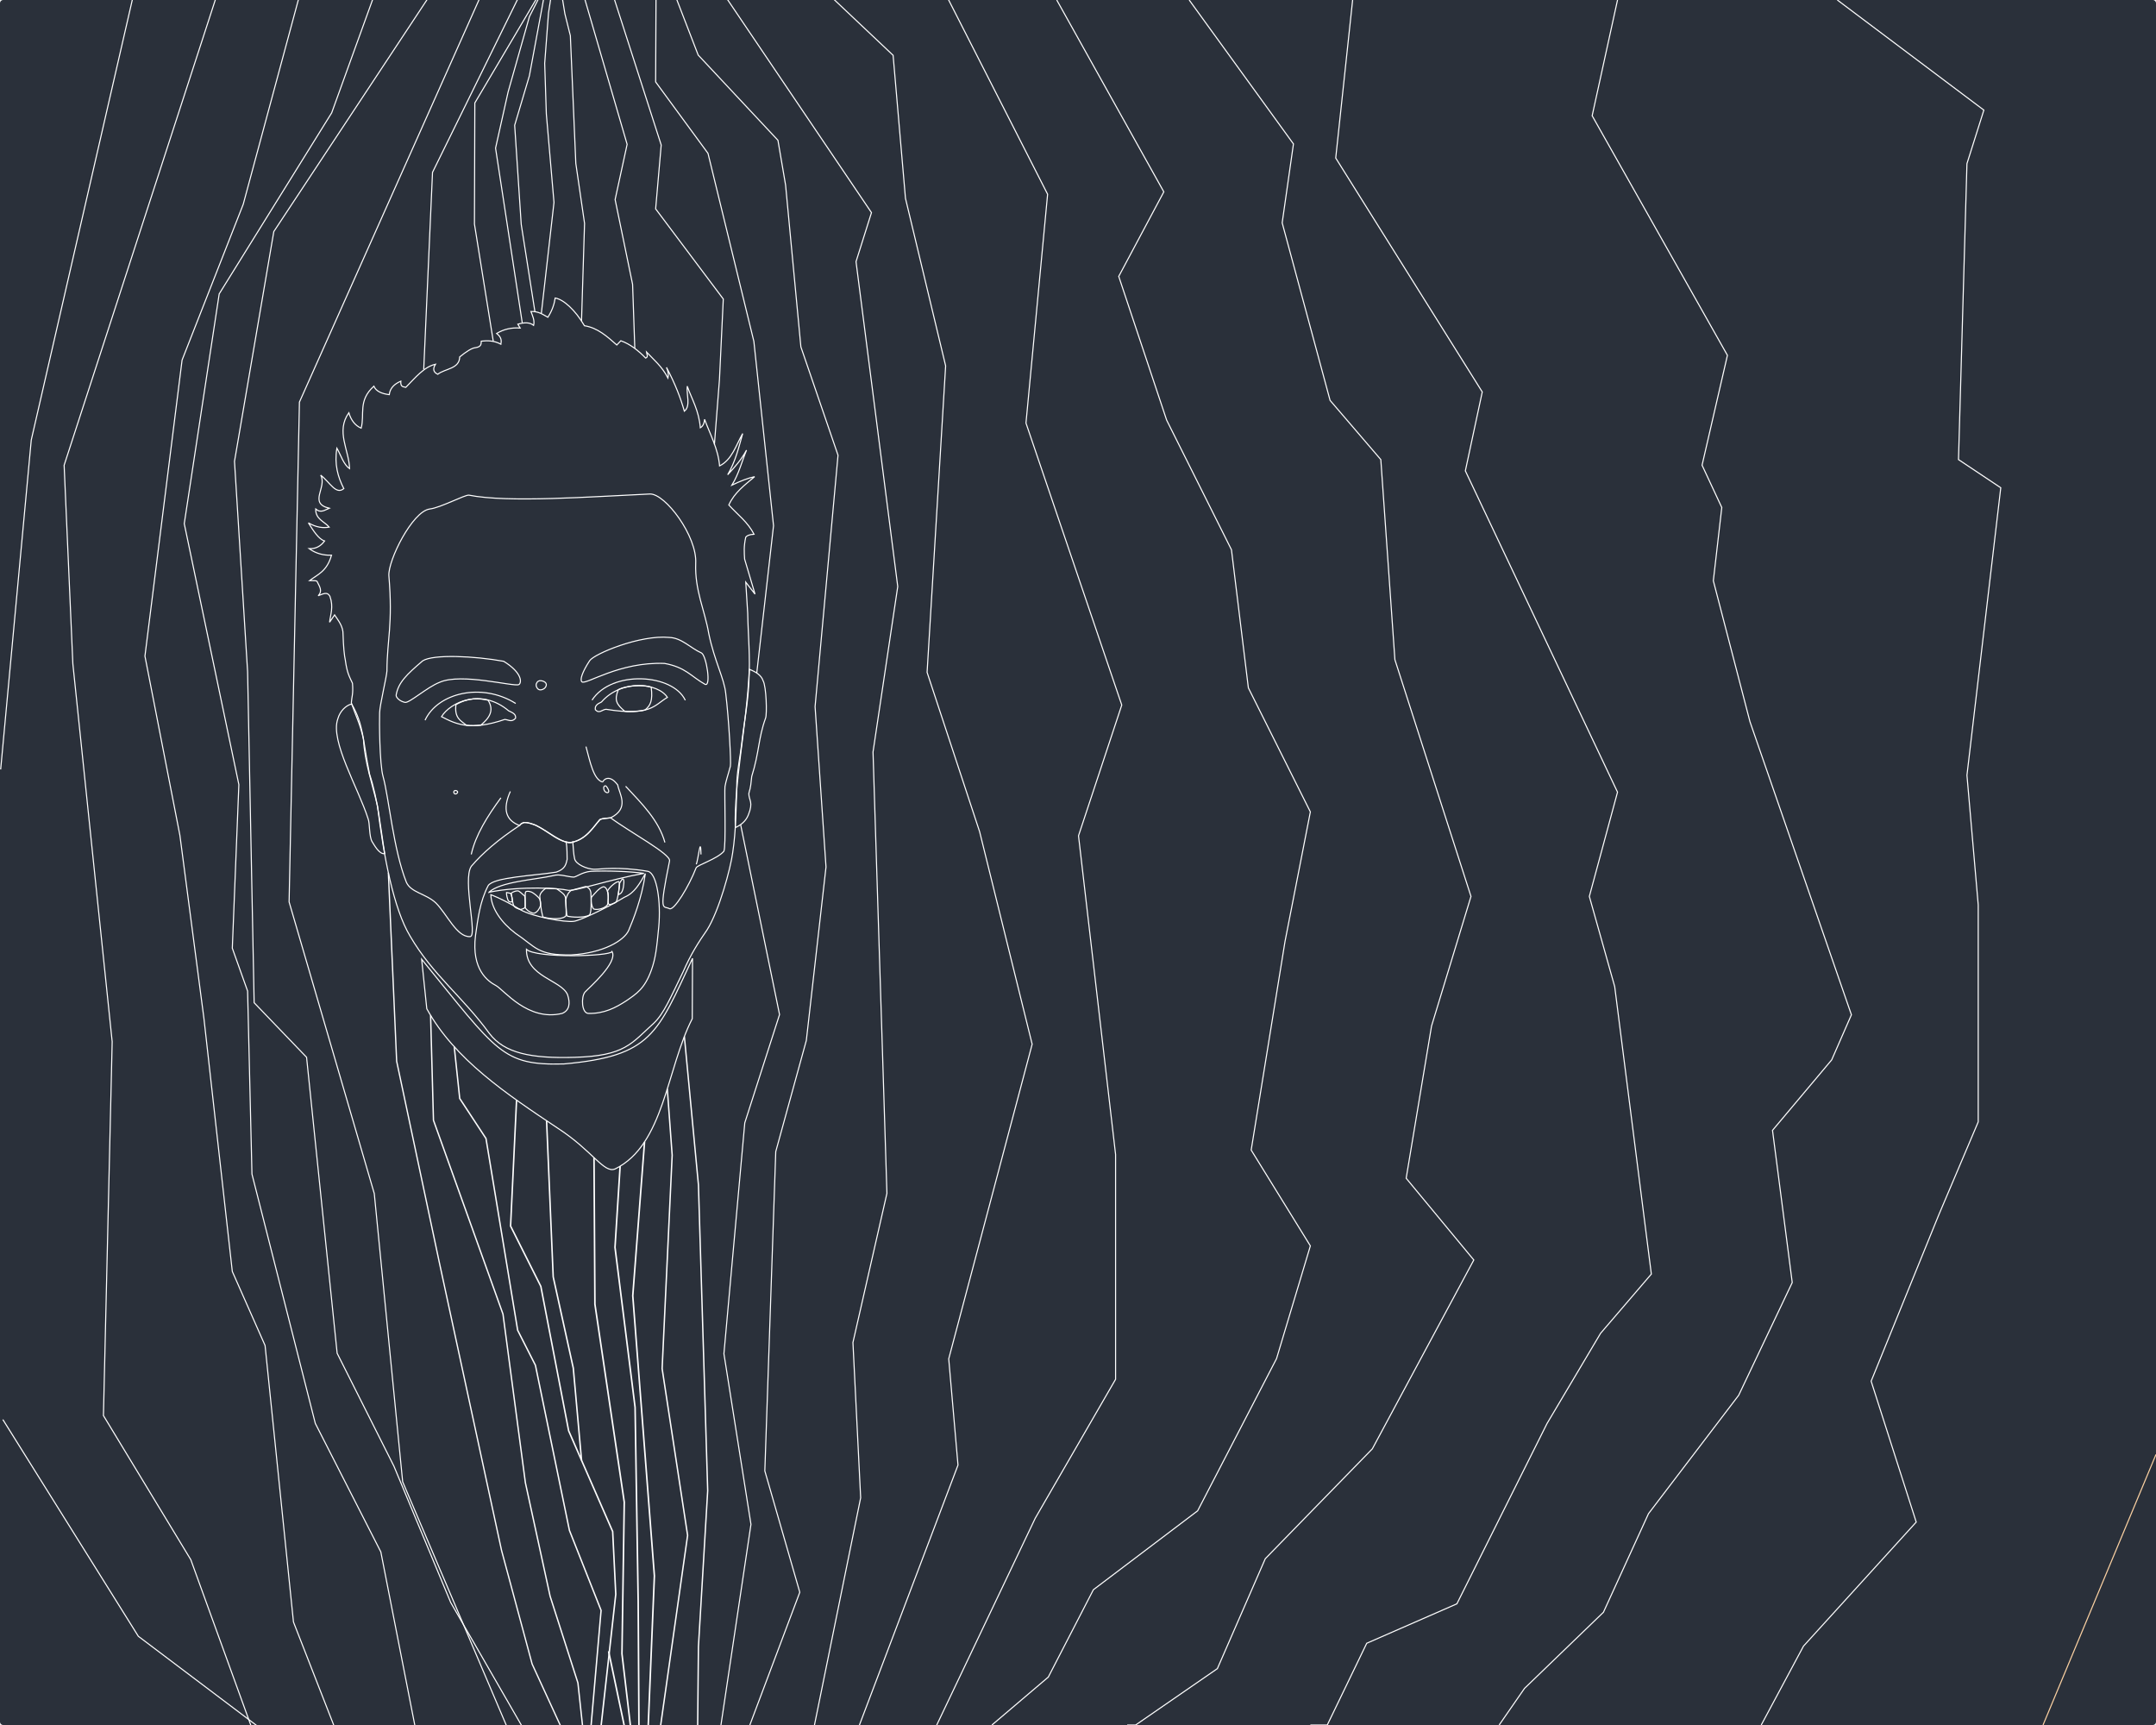
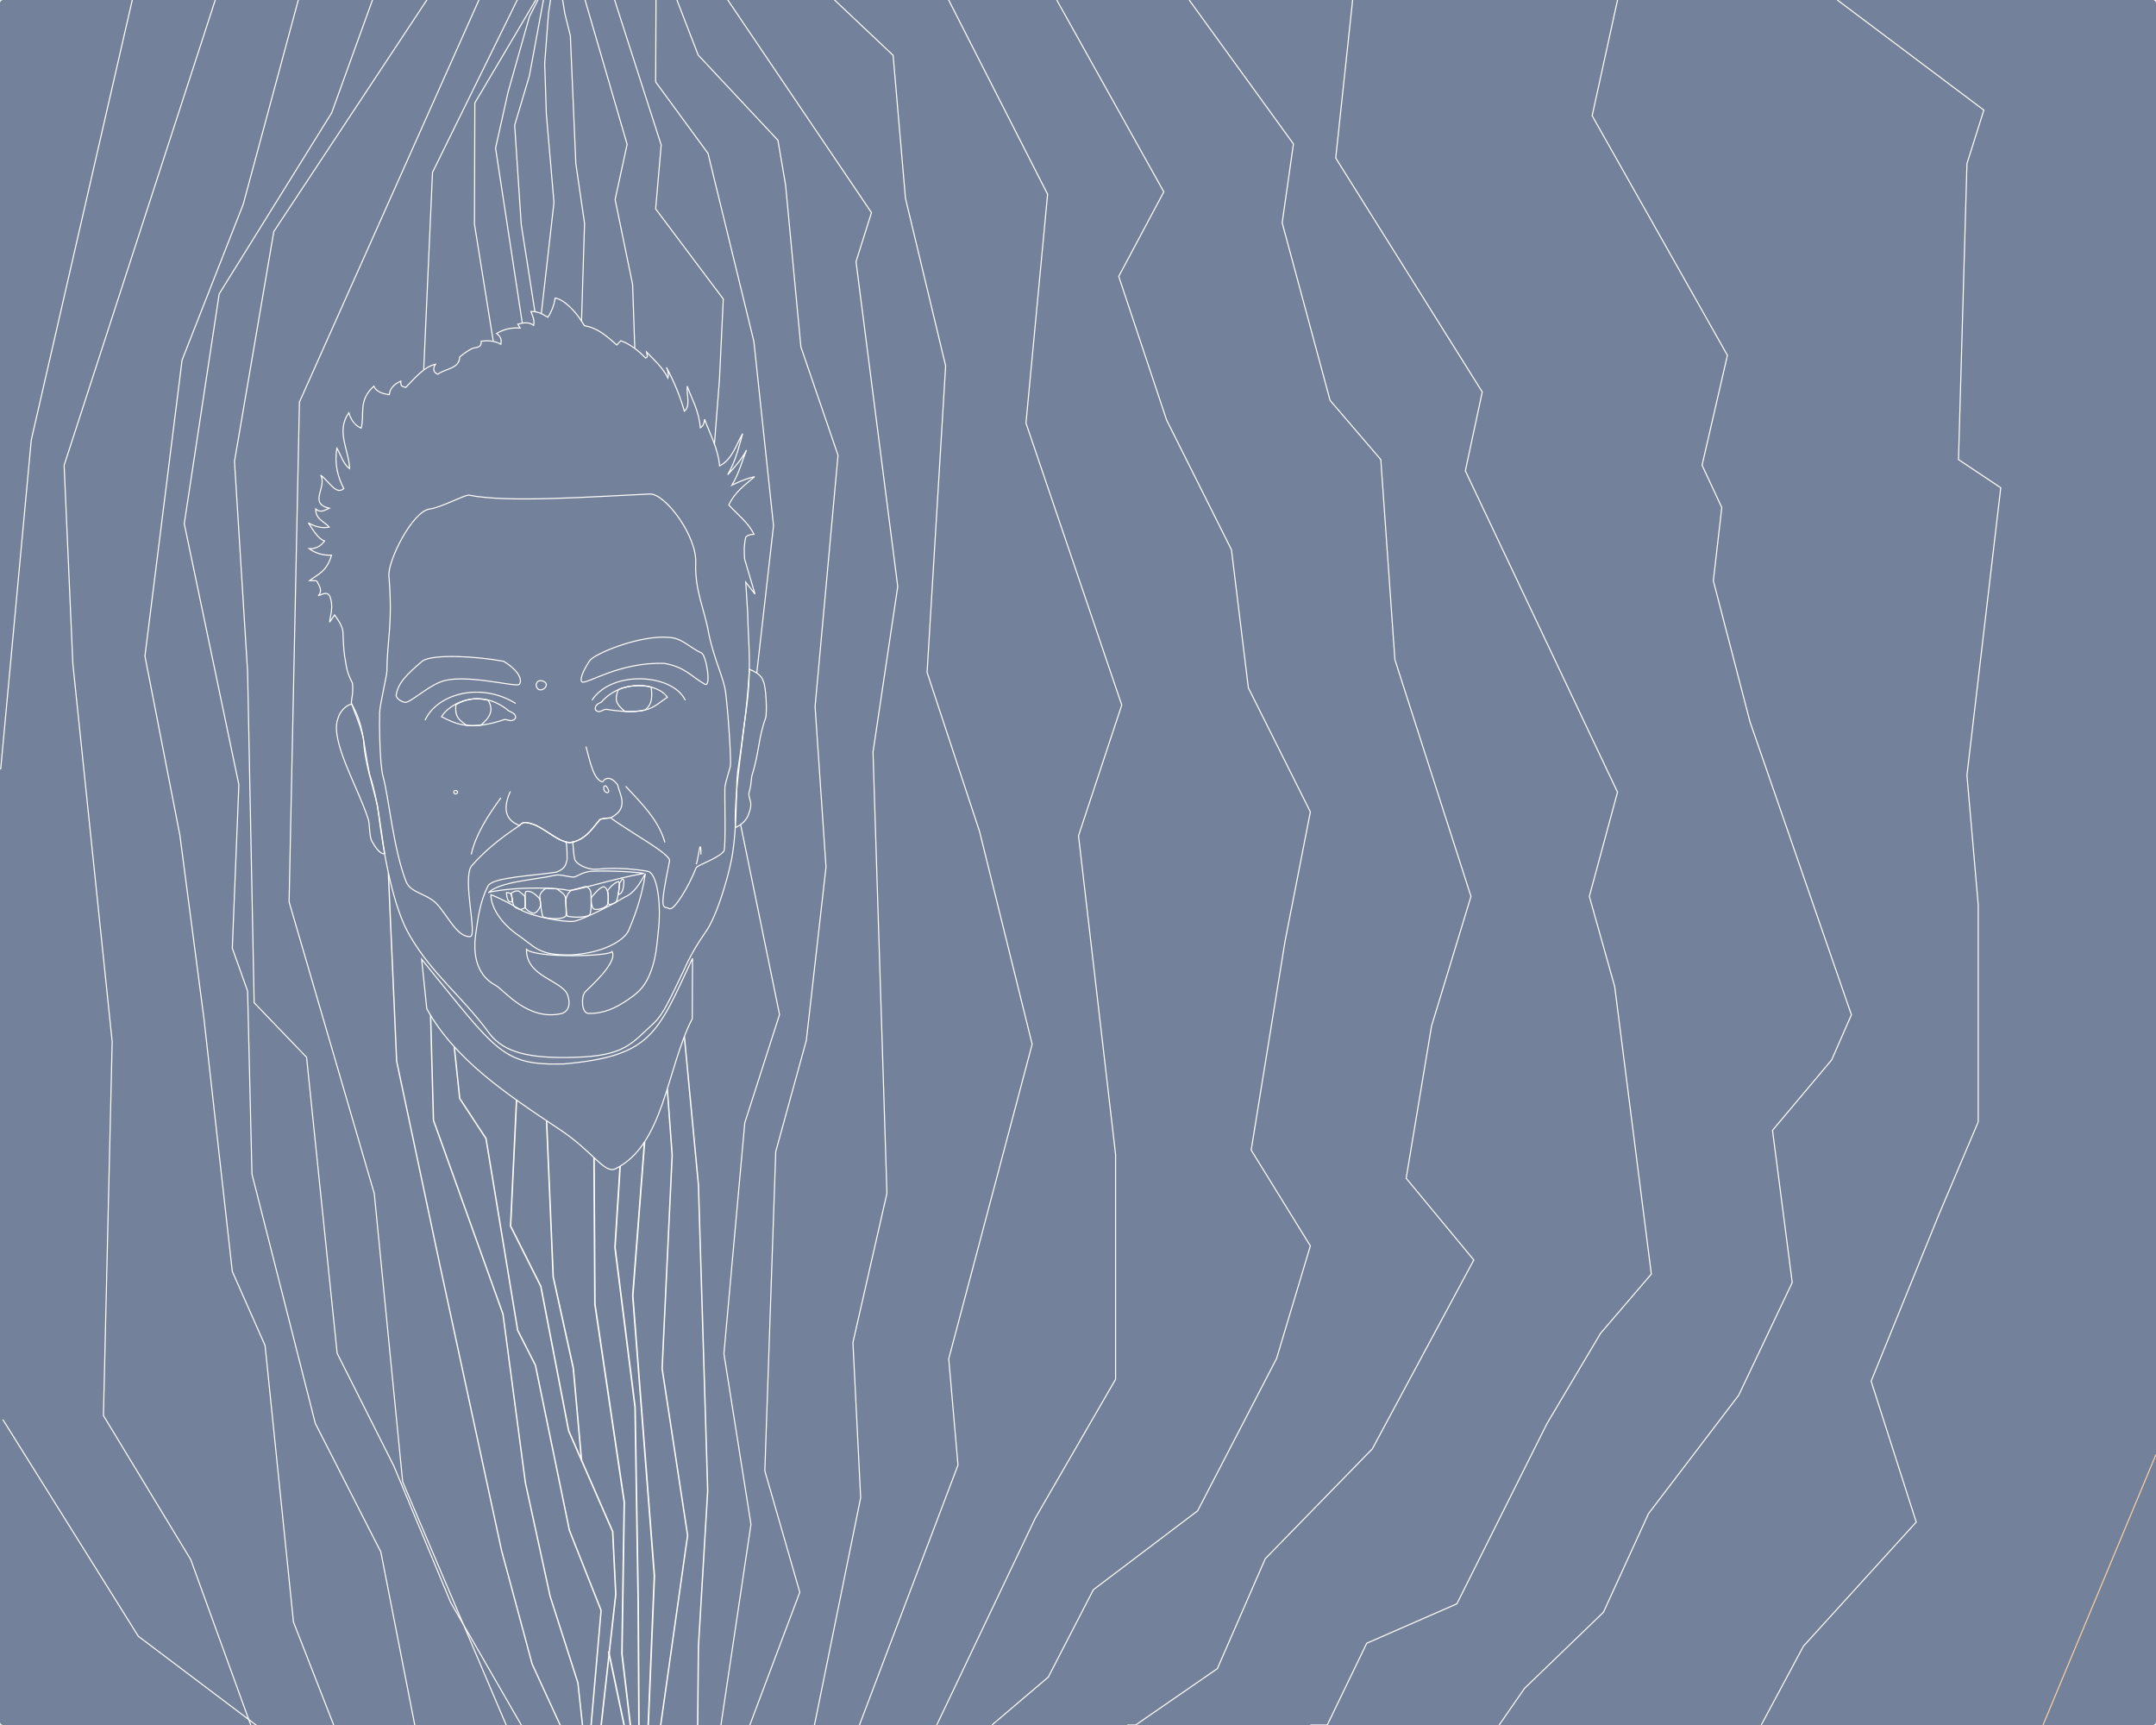
<svg xmlns="http://www.w3.org/2000/svg" version="1.1" id="svg5493" viewBox="0 0 2000 1600" height="1600" width="2000">
  <defs id="defs5495" />
-   <path style="opacity:1;fill:#2a303a;fill-opacity:1;stroke:none;stroke-width:1;stroke-miterlimit:4;stroke-dasharray:none;stroke-opacity:1" d="M 3,0 1997,0 c 1.662,0 3,1.338 3,3 l 0,1594 c 0,1.662 -1.338,3 -3,3 L 3,1600 c -1.662,0 -3,-1.338 -3,-3 l 0,-1594 C -6.1035156e-5,1.338 1.338,0 3,0 Z" id="rect4434" />
+   <path style="opacity:1;fill:#73819a;fill-opacity:1;stroke:none;stroke-width:1;stroke-miterlimit:4;stroke-dasharray:none;stroke-opacity:1" d="M 3,0 1997,0 c 1.662,0 3,1.338 3,3 l 0,1594 c 0,1.662 -1.338,3 -3,3 L 3,1600 c -1.662,0 -3,-1.338 -3,-3 l 0,-1594 C -6.1035156e-5,1.338 1.338,0 3,0 Z" id="rect4434" />
  <g id="layer1" transform="translate(0,491.7875)" />
  <g id="g4388" transform="translate(53.60461,-200)" style="stroke-width:1;stroke-miterlimit:4;stroke-dasharray:none;stroke:#ffffff;stroke-opacity:1">
    <path id="path4838" d="m 337.539,1089.737 4.76,45.901 c 25.811,46.937 73.845,79.059 121.976,111.117 31.81,20.69 42.556,42.118 52.848,37.418 45.353,-22.344 47.619,-92.857 71.429,-139.286 l 0.266,-55.988 c -32.745,69.689 -37.577,90.6 -119.344,97.949 -57.293,1.433 -61.334,-10.571 -131.935,-97.111 z" style="fill:none;fill-opacity:1;fill-rule:evenodd;stroke:#ffffff;stroke-width:1;stroke-linecap:butt;stroke-linejoin:miter;stroke-opacity:1;stroke-miterlimit:4;stroke-dasharray:none" />
    <path id="path4832" d="m 272.302,851.952 c 3.755,11.165 8.125,19.258 11.25,33.572 1.14,21.783 8.277,41.566 13.036,62.143 5.707,46.51 14.861,95.028 30.179,120.536 20.999,36.073 48.806,56.281 73.651,90.418 13.881,18.194 38.472,23.334 79.207,22.081 46.577,-1.335 52.357,-12.784 73.214,-31.607 9.325,-8.79 15.298,-23.274 27.143,-47.5 7.387,-16.812 14.052,-27.149 22.322,-39.107 11.348,-18.012 21.934,-57.589 23.75,-71.518 3.082,-19.988 3.333,-43.274 3.929,-67.054 0.826,-12.617 3.039,-22.269 4.286,-32.857 2.243,-20.651 5.723,-36.467 6.786,-57.857 1.436,-24.685 -0.704,-43.113 -1.071,-64.643 l -1.786,-28.571 8.572,11.071 -9.643,-32.5 c -0.334,-5.957 -0.894,-11.641 1.071,-20.357 1.081,-1.263 2.826,-2.359 7.679,-2.679 -5.974,-11.526 -15.052,-17.984 -23.393,-27.143 5.326,-11.732 14.961,-18.615 23.929,-26.25 -6.022,1.243 -13.206,4.082 -21.071,7.857 6.609,-10.833 9.104,-21.667 13.571,-32.5 -4.918,9.145 -11.183,16.044 -17.5,22.857 7.303,-12.405 10.261,-25.354 13.929,-38.214 -6.249,10.894 -9.946,24.34 -21.429,30 -1.315,-15.884 -8.736,-29.054 -13.929,-43.214 -0.299,4.134 -1.726,6.578 -3.929,7.857 -1.394,-16.269 -7.769,-26.134 -12.143,-38.571 -0.888,7.741 3.443,18.328 -2.679,23.214 -3.443,-12.106 -8.417,-25.285 -16.607,-40.714 1.687,3.818 2.122,7.135 1.429,10 -5.598,-10.946 -13.083,-16.857 -20,-24.286 0.218,2.035 2.095,4.544 -0.714,5.714 -6.431,-6.662 -14.338,-13.036 -23.036,-16.071 l -3.75,3.929 c -8.937,-7.926 -17.815,-15.963 -30,-17.857 -8.617,-14.745 -19.438,-24.385 -27.143,-25.714 -0.848,5.548 -2.62,11.361 -6.786,17.857 -4.55,-2.474 -8.453,-5.595 -15.714,-5.357 1.694,4.286 3.576,8.571 2.5,12.857 -3.795,-3.072 -8.951,-2.74 -14.643,-1.071 l 2.143,3.571 c -7.584,-0.588 -14.875,0.875 -21.786,5 4.758,3.764 4.448,6.895 3.929,10 -6.071,-3.322 -12.143,-3.547 -18.214,-2.857 -0.182,2.5 0.299,5.196 -5.357,6.071 -3.387,0.243 -8.569,3.627 -14.643,8.571 -0.268,11.223 -13.554,10.73 -20.357,16.071 -3.96,-1.797 -4.915,-4.796 -2.143,-9.286 -10.594,2.385 -18.826,12.645 -27.5,21.429 -2.14,-0.721 -5.038,0.077 -4.643,-5.714 -6.065,2.608 -10.03,6.529 -10.714,12.5 -6.816,-0.859 -12.168,-2.971 -14.286,-7.857 -14.933,13.555 -8.27,25.974 -11.786,38.928 -5.503,-2.391 -9.293,-7.18 -11.429,-14.286 -12.225,17.27 0.178,34.524 0.714,51.786 -5.562,-3.588 -8.021,-12.346 -11.786,-18.928 -2.494,14.818 0.881,26.702 6.429,37.5 -7.369,6.073 -12.823,-5.835 -21.465,-12.482 6.222,11.376 -11.734,25.92 7.893,30.696 -4.002,1.641 -7.825,4.803 -12.5,0.714 -0.286,9.491 8.011,11.473 12.5,16.786 -5.563,1 -11.711,0.437 -19.286,-3.929 4.776,7.612 9.566,15.101 15,16.786 -3.728,5.138 -8.537,7.392 -14.286,7.143 6.199,4.494 13.169,6.29 20.714,6.072 -4.324,15.242 -12.885,17.774 -20.357,23.571 3.246,0.011 7.112,-0.226 7.143,1.071 2.057,4.306 5.226,8.612 0.837,12.918 3.939,-1.231 8.275,-4.442 10.949,0.653 3.45,10.016 0.517,16.384 -0.357,23.929 l 4.643,-6.786 c 3.681,5.54 8.043,10.741 7.857,18.214 0.364,11.481 1.106,19.18 2.143,23.929 1.634,11.932 3.701,14.97 6.594,21.237 0.86,10.32 -0.687,12.218 -1.059,18.227 z" style="fill:none;fill-opacity:1;fill-rule:evenodd;stroke:#ffffff;stroke-width:1;stroke-linecap:butt;stroke-linejoin:miter;stroke-opacity:1;stroke-miterlimit:4;stroke-dasharray:none" />
    <path id="path4807" d="m 387.481,1067.845 c -3.851,31.478 11.487,42.323 18.929,46.25 7.377,3.929 29.621,33.578 61.429,25.893 6.638,-2.661 7.868,-9.143 5,-17.5 -5.997,-13.593 -38.427,-16.504 -38.088,-41.941 8.836,8.431 77.138,6.596 79.434,2.064 5.579,10.288 -21.374,33.485 -25.134,37.605 -3.672,4.245 -3.306,19.921 3.431,19.773 14.445,0.238 24.951,-5.245 35,-11.786 9.127,-6.367 16.959,-10.937 23.214,-28.571 3.966,-11.187 4.916,-20.576 6.786,-40 2.105,-22.838 -1.648,-49.504 -10,-51.429 -28.289,-4.807 -43.888,-1.839 -49.98,-1.912 -6.991,-0.272 -16.832,-4.602 -18.055,-9.651 -1.022,-4.295 -1.216,-10.246 -1.696,-15.625 -2.139,0.741 -4.184,0.528 -6.205,0.089 1.146,6.258 0.739,12.136 0.938,16.027 -1.064,4.354 -1.559,8.815 -10,11.786 -21.071,3.425 -57.857,4.609 -63.214,12.5 -7.875,15.181 -9.464,30.595 -11.786,46.429 z" style="fill:none;fill-opacity:1;fill-rule:evenodd;stroke:#ffffff;stroke-width:1;stroke-linecap:butt;stroke-linejoin:miter;stroke-opacity:1;stroke-miterlimit:4;stroke-dasharray:none" />
    <path id="path4799" d="m 344.981,672.131 c 10.265,-1.226 32.743,-13.374 36.429,-12.857 36.386,7.225 113.215,1.402 167.857,-1.071 14.267,-0.484 43.869,39.107 42.5,64.286 -0.949,25.152 8.452,43.571 12.143,65.357 5.324,25.544 14.316,41.458 15.714,55.357 2.915,23.769 5.098,64.477 4.286,67.5 -2.125,8.144 -4.217,13.882 -5,18.929 -0.571,4.742 1.118,57.122 -1.071,60 -6.425,7.29 -24.593,12.637 -25.714,15.357 -6.731,17.32 -20.406,39.696 -24.643,37.857 -5.953,-3.153 -10.106,5.394 0.013,-44.309 1.445,-6.233 -36.842,-26.729 -54.584,-39.935 -2.052,0.097 -8.019,0.704 -9.714,1.387 -7.798,8.738 -13.101,18.715 -27.143,21.428 -8.706,0.93 -20.091,-9.746 -32.826,-16.03 -5.763,-1.811 -11.479,-4.635 -14.686,0.136 -19.613,12.922 -34.422,25.591 -44.988,38.037 -8.289,12.545 6.243,65.946 -1.25,65.179 -12.243,0.526 -21.191,-20.833 -31.607,-31.25 -9.456,-8.793 -22.876,-9.436 -27.321,-19.107 -12.123,-30.492 -16.172,-78.363 -21.607,-98.036 -3.336,-11.508 -3.532,-52.529 -3.214,-59.286 0.169,-7.277 6.453,-32.907 6.786,-38.75 0.119,-29.403 5.624,-42.666 1.786,-88.393 -0.801,-14.11 21.706,-59.516 37.857,-61.786 z" style="fill:none;fill-opacity:1;fill-rule:evenodd;stroke:#ffffff;stroke-width:1;stroke-linecap:butt;stroke-linejoin:miter;stroke-opacity:1;stroke-miterlimit:4;stroke-dasharray:none" />
    <path id="path4766" d="m 340.695,868.024 c 11.567,-25.062 52.208,-35.5 84.107,-15.536" style="fill:none;fill-opacity:1;fill-rule:evenodd;stroke:#ffffff;stroke-width:1;stroke-linecap:butt;stroke-linejoin:miter;stroke-opacity:1;stroke-miterlimit:4;stroke-dasharray:none" />
    <path id="path4834" d="m 272.579,852.955 c -5.343,1.351 -10.856,6.638 -12.817,13.852 -7.339,20.422 19.016,64.09 28.032,92.429 1.788,4.123 0.844,16.828 3.888,21.605 1.765,2.636 6.454,11.837 11.611,10.949 -3.856,-23.081 -6.091,-49.594 -14.076,-73.769 -6.454,-31.943 -5.437,-45.861 -16.638,-65.066 z" style="fill:none;fill-opacity:1;fill-rule:evenodd;stroke:#ffffff;stroke-width:1;stroke-linecap:butt;stroke-linejoin:miter;stroke-opacity:1;stroke-miterlimit:4;stroke-dasharray:none" />
    <path id="path4768" d="m 418.195,859.274 c 4.016,1.917 7.034,3.198 6.429,6.964 -3.75,3.938 -6.25,1.405 -10,1.071 -31.743,10.831 -45.282,4.369 -58.661,-2.589 8.164,-13.354 36.967,-26.809 62.232,-5.446 z" style="fill:none;fill-opacity:1;fill-rule:evenodd;stroke:#ffffff;stroke-width:1;stroke-linecap:butt;stroke-linejoin:miter;stroke-opacity:1;stroke-miterlimit:4;stroke-dasharray:none" />
    <path id="path4836" d="m 641.498,820.792 c 6.011,2.36 11.069,5.383 12.768,10.625 3.065,5.462 3.738,31.144 2.321,34.643 -6.886,19.018 -5.711,31.28 -12.857,54.107 -1.388,14.211 -1.818,11.179 -2.679,15.893 -0.021,6.479 4.494,7.553 -0.536,20 -2.467,5.995 -7.146,9.333 -12.031,11.607 -1.237,-41.328 10.706,-95.589 13.013,-146.875 z" style="fill:none;fill-opacity:1;fill-rule:evenodd;stroke:#ffffff;stroke-width:1;stroke-linecap:butt;stroke-linejoin:miter;stroke-opacity:1;stroke-miterlimit:4;stroke-dasharray:none" />
    <path id="path4770" d="m 369.356,853.56 c -1.605,12.877 4.868,15.028 9.822,19.196 3.137,0.491 7.925,0.414 13.281,-0.178 7.69,-6.524 12.707,-13.299 6.719,-23.125 -8.667,-1.772 -17.641,-2.787 -29.822,4.107 z" style="fill:none;fill-opacity:1;fill-rule:evenodd;stroke:#ffffff;stroke-width:1;stroke-linecap:butt;stroke-linejoin:miter;stroke-opacity:1;stroke-miterlimit:4;stroke-dasharray:none" />
    <path id="path4772" d="m 419.802,934.095 c -7.673,17.054 -3.744,26.926 8.571,31.607 1.97,-2.517 3.084,-1.86 4.107,-2.857 16.681,0.129 28.667,19.052 43.734,18.509 14.03,-1.923 22.7,-17.227 25.909,-20.295 0.446,-2.058 8.109,-2.102 10.714,-2.5 18.125,-9.061 7.8,-22.549 6.607,-30.446 -6.813,-9.148 -12.107,-6.436 -14.196,-2.589" style="fill:none;fill-opacity:1;fill-rule:evenodd;stroke:#ffffff;stroke-width:1;stroke-linecap:butt;stroke-linejoin:miter;stroke-opacity:1;stroke-miterlimit:4;stroke-dasharray:none" />
    <path id="path4774" d="m 506.409,930.702 c 0.051,4.071 3.363,4.974 4.133,4.343 0.599,-0.502 1.003,-1.284 -0.205,-3.45 -0.752,-1.144 -1.672,-3.382 -3.125,-2.5 -0.324,0.367 -0.718,0.526 -0.804,1.607 z" style="fill:none;fill-opacity:1;fill-rule:evenodd;stroke:#ffffff;stroke-width:1;stroke-linecap:butt;stroke-linejoin:miter;stroke-opacity:1;stroke-miterlimit:4;stroke-dasharray:none" />
    <path id="path4776" d="m 489.981,892.488 c 3.856,14.237 6.941,30.477 15.357,32.857" style="fill:none;fill-opacity:1;fill-rule:evenodd;stroke:#ffffff;stroke-width:1;stroke-linecap:butt;stroke-linejoin:miter;stroke-opacity:1;stroke-miterlimit:4;stroke-dasharray:none" />
    <path id="path4766-3" d="m 582.104,849.512 c -11.567,-24.683 -68.118,-28.302 -86.506,-0.131" style="fill:none;fill-opacity:1;fill-rule:evenodd;stroke:#ffffff;stroke-width:1;stroke-linecap:butt;stroke-linejoin:miter;stroke-opacity:1;stroke-miterlimit:4;stroke-dasharray:none" />
    <path id="path4768-1" d="m 504.351,851.116 c -4.016,1.917 -6.277,3.451 -5.671,7.217 3.75,3.938 6.124,-0.11 9.874,-0.444 41.607,6.658 44.619,-3.744 56.94,-11.065 -8.464,-13.275 -42.317,-17.323 -61.143,4.292 z" style="fill:none;fill-opacity:1;fill-rule:evenodd;stroke:#ffffff;stroke-width:1;stroke-linecap:butt;stroke-linejoin:miter;stroke-opacity:1;stroke-miterlimit:4;stroke-dasharray:none" />
    <path id="path4770-3" d="m 550.476,837.321 c 1.605,12.877 -0.764,17.048 -5.718,21.217 -5.671,1.387 -15.573,1.846 -18.837,1.179 -7.69,-6.524 -9.802,-10.079 -6.024,-19.905 1.975,-1.646 17.389,-6.196 30.579,-2.49 z" style="fill:none;fill-opacity:1;fill-rule:evenodd;stroke:#ffffff;stroke-width:1;stroke-linecap:butt;stroke-linejoin:miter;stroke-opacity:1;stroke-miterlimit:4;stroke-dasharray:none" />
    <path id="path4801" d="m 322.155,851.484 c 4.12,0.655 20.517,-14.169 32.111,-18.639 20.234,-8.982 68.448,4.336 73.393,2.143 2.738,-1.49 3.565,-10.749 -14.021,-21.612 -26.897,-4.917 -65.316,-6.685 -75.118,-0.451 -14.91,12.74 -22.68,20.168 -24.651,31.84 -0.205,2.177 3.424,5.806 8.286,6.72 z" style="fill:none;fill-opacity:1;fill-rule:evenodd;stroke:#ffffff;stroke-width:1;stroke-linecap:butt;stroke-linejoin:miter;stroke-opacity:1;stroke-miterlimit:4;stroke-dasharray:none" />
    <path id="path4803" d="m 486.205,832.445 c -2.101,-1.884 0.403,-9.301 7.211,-19.67 4.405,-6.429 46.897,-24.099 73.707,-21.537 11.662,0.35 19.859,9.939 29.978,14.403 4.626,2.376 9.254,32.26 3.211,29.008 -12.942,-7.228 -17.666,-15.658 -37.475,-19.304 -41.938,-1.687 -73.076,20.156 -76.632,17.099 z" style="fill:none;fill-opacity:1;fill-rule:evenodd;stroke:#ffffff;stroke-width:1;stroke-linecap:butt;stroke-linejoin:miter;stroke-opacity:1;stroke-miterlimit:4;stroke-dasharray:none" />
    <path id="path4805" d="m 443.951,834.143 c 0.63,-1.526 1.853,-3.367 5.232,-2.616 2.366,0.526 5.399,2.299 3.33,5.708 -1.143,1.883 -4.147,3.232 -6.184,2.378 -1.834,-0.768 -3.122,-3.668 -2.378,-5.47 z" style="fill:none;fill-opacity:1;fill-rule:evenodd;stroke:#ffffff;stroke-width:1;stroke-linecap:butt;stroke-linejoin:miter;stroke-miterlimit:4;stroke-dasharray:none;stroke-opacity:1" />
    <path id="path4809" d="m 401.727,1029.815 c 0.33,12.871 10.156,26.326 22.897,35.888 18.922,12.652 20.218,20.611 51.786,20 29.418,-1.66 49.123,-13.328 53.214,-22.857 4.043,-9.552 12.017,-29.109 15.436,-52.565 -5.185,9.196 -10.039,17.992 -19.242,21.829 -18.224,11.016 -42.001,21.901 -47.092,22.435 -7.45,1.166 -38.351,-3.989 -50.17,-11.089 -9.85,-5.93 -18.139,-10.188 -26.829,-13.64 z" style="fill:none;fill-opacity:1;fill-rule:evenodd;stroke:#ffffff;stroke-width:1;stroke-linecap:butt;stroke-linejoin:miter;stroke-opacity:1;stroke-miterlimit:4;stroke-dasharray:none" />
    <path id="path4848" d="m 472.778,1049.771 c 3.339,0.958 15.598,1.826 20.329,-1.01 1.939,-1.404 1.859,-11.877 1.389,-20.834 -0.408,-2.415 -1.445,-4.553 -4.806,-5.668 l -13.258,3.536 c -2.903,1.902 -4.494,5.368 -5.296,8.951 0.547,5.009 0.418,14.581 1.641,15.026 z" style="fill:none;fill-opacity:1;fill-rule:evenodd;stroke:#ffffff;stroke-width:1;stroke-linecap:butt;stroke-linejoin:miter;stroke-opacity:1;stroke-miterlimit:4;stroke-dasharray:none" />
    <path id="path4811" d="m 400.02,1027.575 c 30.336,-6.136 66.452,-3.546 72.818,-1.872 5.407,1.712 38.078,-9.793 70.932,-15.64 -13.108,-1.83 -33.967,-2.559 -49.295,-1.899 -8.381,0.877 -13.051,5.102 -15.923,5.397 -5.833,-0.272 -13.339,-3.188 -18.636,-1.446 -17.124,3.885 -49.378,5.583 -59.895,15.462 z" style="fill:none;fill-opacity:1;fill-rule:evenodd;stroke:#ffffff;stroke-width:1;stroke-linecap:butt;stroke-linejoin:miter;stroke-opacity:1;stroke-miterlimit:4;stroke-dasharray:none" />
    <path id="path4813" d="m 411.052,939.988 c -12.523,17.127 -23.468,34.429 -27.5,52.5" style="fill:none;fill-opacity:1;fill-rule:evenodd;stroke:#ffffff;stroke-width:1;stroke-linecap:butt;stroke-linejoin:miter;stroke-opacity:1;stroke-miterlimit:4;stroke-dasharray:none" />
    <path id="path4815" d="m 526.766,929.274 c 14.896,16.004 30.727,31.541 36.428,52.143" style="fill:none;fill-opacity:1;fill-rule:evenodd;stroke:#ffffff;stroke-width:1;stroke-linecap:butt;stroke-linejoin:miter;stroke-opacity:1;stroke-miterlimit:4;stroke-dasharray:none" />
    <path id="path4840" d="m 416.241,1027.8 c -0.255,1.411 0.789,6.408 1.894,7.955 1.451,1.35 2.946,0.811 3.504,0.505 0.276,-1.713 -0.433,-5.125 -1.389,-7.576 -1.389,-0.257 -2.62,-0.71 -4.009,-0.884 z" style="fill:none;fill-opacity:1;fill-rule:evenodd;stroke:#ffffff;stroke-width:1;stroke-linecap:butt;stroke-linejoin:miter;stroke-opacity:1;stroke-miterlimit:4;stroke-dasharray:none" />
    <path id="path4842" d="m 420.629,1028.431 c 0.792,3.916 1.147,9.067 2.399,11.68 1.259,2.133 3.793,2.718 6.187,3.472 1.349,-0.259 2.738,-0.639 4.419,-1.894 -0.163,-3.546 0.043,-7.755 -0.505,-10.607 -2.147,-1.589 -4.799,-4.713 -6.44,-4.767 -1.893,-0.03 -4.454,0.892 -6.061,2.115 z" style="fill:none;fill-opacity:1;fill-rule:evenodd;stroke:#ffffff;stroke-width:1;stroke-linecap:butt;stroke-linejoin:miter;stroke-opacity:1;stroke-miterlimit:4;stroke-dasharray:none" />
    <path id="path4844" d="m 434.077,1027.169 c -0.974,0.695 -0.211,11.648 -0.568,14.774 1.616,1.983 3.38,3.785 6.819,4.925 1.384,0.497 4.697,0.065 7.324,-6.44 0.147,-0.793 0.621,-3.347 -0.379,-6.061 -1.388,-2.864 -6.455,-6.355 -7.829,-6.945 -1.873,-0.572 -3.708,-1.214 -5.367,-0.253 z" style="fill:none;fill-opacity:1;fill-rule:evenodd;stroke:#ffffff;stroke-width:1;stroke-linecap:butt;stroke-linejoin:miter;stroke-opacity:1;stroke-miterlimit:4;stroke-dasharray:none" />
    <path id="path4846" d="m 447.146,1031.336 c 0.496,5.642 0.894,11.713 2.778,19.067 2.294,1.284 17.13,3.409 21.276,-0.695 0.953,-1.738 0.021,-10.08 -0.063,-15.215 0.021,-4.756 -2.685,-5.926 -8.271,-10.101 l -10.038,-0.568 c -2.494,1.733 -5.52,4.451 -5.682,7.513 z" style="fill:none;fill-opacity:1;fill-rule:evenodd;stroke:#ffffff;stroke-width:1;stroke-linecap:butt;stroke-linejoin:miter;stroke-opacity:1;stroke-miterlimit:4;stroke-dasharray:none" />
    <path id="path4850" d="m 495.338,1031.863 c -0.828,0.903 -0.83,7.888 1.518,10.982 1.48,1.523 10.061,0.572 13.036,-3.661 0.759,-1.205 1.293,-10.317 -0.536,-13.929 -0.579,-1.217 -1.796,-3.061 -3.571,-2.679 -4.03,1.458 -7.152,5.631 -10.446,9.286 z" style="fill:none;fill-opacity:1;fill-rule:evenodd;stroke:#ffffff;stroke-width:1;stroke-linecap:butt;stroke-linejoin:miter;stroke-opacity:1;stroke-miterlimit:4;stroke-dasharray:none" />
    <path id="path4852" d="m 509.891,1026.417 c 1.684,3.78 -0.103,10.179 1.071,12.143 0.645,1.118 6.361,-0.743 7.143,-2.143 1.652,-3.363 3.65,-18.174 2.411,-18.661 -1.932,-0.427 -7.901,4.043 -10.625,8.661 z" style="fill:none;fill-opacity:1;fill-rule:evenodd;stroke:#ffffff;stroke-width:1;stroke-linecap:butt;stroke-linejoin:miter;stroke-opacity:1;stroke-miterlimit:4;stroke-dasharray:none" />
    <path id="path4854" d="m 521.231,1019.095 c 10e-5,2.054 -1.295,10.714 -1.295,10.714 1.576,-0.849 3.564,-0.727 4.688,-6.786 0.426,-3.442 1.002,-6.346 -0.089,-7.589 -0.963,-0.958 -2.18,2.084 -3.304,3.661 z" style="fill:none;fill-opacity:1;fill-rule:evenodd;stroke:#ffffff;stroke-width:1;stroke-linecap:butt;stroke-linejoin:miter;stroke-opacity:1;stroke-miterlimit:4;stroke-dasharray:none" />
    <path id="path4805-7" d="m 367.401,934.262 c 0.238,-0.577 0.7,-1.273 1.978,-0.989 0.894,0.199 2.041,0.869 1.258,2.157 -0.432,0.712 -1.567,1.222 -2.337,0.899 -0.693,-0.29 -1.18,-1.386 -0.899,-2.067 z" style="fill:none;fill-opacity:1;fill-rule:evenodd;stroke:#ffffff;stroke-width:1;stroke-linecap:butt;stroke-linejoin:miter;stroke-miterlimit:4;stroke-dasharray:none;stroke-opacity:1" />
    <path id="path5130" d="m 592.236,1001.655 c 1.835,-3.386 4.157,-28.206 4.418,-9.131" style="fill:none;fill-opacity:1;fill-rule:evenodd;stroke:#ffffff;stroke-width:1;stroke-linecap:butt;stroke-linejoin:miter;stroke-opacity:1;stroke-miterlimit:4;stroke-dasharray:none" />
  </g>
  <path style="fill:none;fill-opacity:1;fill-rule:evenodd;stroke:#ffffff;stroke-width:1;stroke-linecap:butt;stroke-linejoin:miter;stroke-miterlimit:4;stroke-dasharray:none;stroke-opacity:1" d="M 444.626,-0.8 277.76,372.963 l -9.583,463.592 79.02,270.537 26.34,267.332 96.552,226.81" id="path4167" />
  <path style="fill:none;fill-opacity:1;fill-rule:evenodd;stroke:#ffffff;stroke-width:1;stroke-linecap:butt;stroke-linejoin:miter;stroke-miterlimit:4;stroke-dasharray:none;stroke-opacity:1" d="M 396.478,-0.8 253.995,214.781 l -36.471,213.143 12.157,195.08 6.079,307.071 48.628,50.576 28.366,274.558 52.68,104.765 52.68,126.441 66.16,114.819" id="path4169" />
  <path style="fill:none;fill-opacity:1;fill-rule:evenodd;stroke:#ffffff;stroke-width:1;stroke-linecap:butt;stroke-linejoin:miter;stroke-miterlimit:4;stroke-dasharray:none;stroke-opacity:1" d="M 345.818,-0.8 307.684,104.655 203.341,272.582 l -32.419,213.143 50.654,242.044 -6.079,151.729 14.183,39.739 4.052,169.792 58.759,231.206 60.785,119.216 31.715,161.783" id="path4171" />
  <path style="fill:none;fill-opacity:1;fill-rule:evenodd;stroke:#ffffff;stroke-width:1;stroke-linecap:butt;stroke-linejoin:miter;stroke-miterlimit:4;stroke-dasharray:none;stroke-opacity:1" d="M 276.935,-0.8 225.628,189.492 168.896,333.996 l -34.445,274.558 32.419,166.18 22.288,169.792 26.34,234.819 30.392,68.639 26.34,256.495 37.793,96.756" id="path4173" />
  <path style="fill:none;fill-opacity:1;fill-rule:evenodd;stroke:#ffffff;stroke-width:1;stroke-linecap:butt;stroke-linejoin:miter;stroke-miterlimit:4;stroke-dasharray:none;stroke-opacity:1" d="M 199.94,-0.8 59.483,431.537 l 8.105,184.243 36.471,350.422 -8.105,346.81 81.047,133.666 56.029,154.558" id="path4175" />
  <path style="fill:none;fill-opacity:1;fill-rule:evenodd;stroke:#ffffff;stroke-width:1;stroke-linecap:butt;stroke-linejoin:miter;stroke-opacity:1;stroke-miterlimit:4;stroke-dasharray:none" d="M 122.885,-0.8 28.997,408.129 0.621,713.661" id="path4177" />
  <path style="fill:none;fill-rule:evenodd;stroke:#ffffff;stroke-width:1;stroke-linecap:butt;stroke-linejoin:miter;stroke-opacity:1;stroke-miterlimit:4;stroke-dasharray:none" d="m 2.648,1316.686 125.668,201.008 110.774,83.542" id="path4179" />
  <path style="fill:none;fill-rule:evenodd;stroke:#ffffff;stroke-width:1;stroke-linecap:butt;stroke-linejoin:miter;stroke-opacity:1;stroke-miterlimit:4;stroke-dasharray:none" d="M 479.958,-0.283 401.215,159.858 393.067,342.637" id="path4183" />
  <path style="fill:none;fill-rule:evenodd;stroke:#ffffff;stroke-width:1;stroke-linecap:butt;stroke-linejoin:miter;stroke-opacity:1;stroke-miterlimit:4;stroke-dasharray:none" d="M 497.147,-0.283 440.471,95.487 440.121,207.852 457.607,316.682" id="path4185" />
  <path style="fill:none;fill-rule:evenodd;stroke:#ffffff;stroke-width:1;stroke-linecap:butt;stroke-linejoin:miter;stroke-opacity:1;stroke-miterlimit:4;stroke-dasharray:none" d="m 484.513,299.736 -24.807,-162.344 11.648,-52.134 19.75,-69.807 7.993,-15.735 -0.506,0" id="path4187" />
  <path style="fill:none;fill-rule:evenodd;stroke:#ffffff;stroke-width:1;stroke-linecap:butt;stroke-linejoin:miter;stroke-opacity:1;stroke-miterlimit:4;stroke-dasharray:none" d="m 504.161,-0.283 -13.057,70.52 -13.673,45.949 6.077,91.898 12.702,81.019" id="path4189" />
  <path style="fill:none;fill-rule:evenodd;stroke:#ffffff;stroke-width:1;stroke-linecap:butt;stroke-linejoin:miter;stroke-opacity:1;stroke-miterlimit:4;stroke-dasharray:none" d="m 502.145,290.92 11.748,-103.161 -7.09,-82.178 -1.519,-46.832 3.545,-46.832 1.916,-12.2" id="path4191" />
  <path style="fill:none;fill-rule:evenodd;stroke:#ffffff;stroke-width:1;stroke-linecap:butt;stroke-linejoin:miter;stroke-opacity:1;stroke-miterlimit:4;stroke-dasharray:none" d="m 539.442,297.76 2.81,-90.56 -8.103,-55.669 -5.064,-118.407 -5.064,-20.324 -2.136,-13.084" id="path4193" />
  <path style="fill:none;fill-rule:evenodd;stroke:#ffffff;stroke-width:1;stroke-linecap:butt;stroke-linejoin:miter;stroke-opacity:1;stroke-miterlimit:4;stroke-dasharray:none" d="M 542.649,-0.283 581.753,133.858 l -11.141,51.251 16.205,78.643 2.058,59.425" id="path4195" />
  <path style="fill:none;fill-rule:evenodd;stroke:#ffffff;stroke-width:1;stroke-linecap:butt;stroke-linejoin:miter;stroke-opacity:1;stroke-miterlimit:4;stroke-dasharray:none" d="m 570.026,-0.351 43.334,134.828 -5.155,59.265 62.749,83.608 -3.546,74.6 -4.703,60.417" id="path4197" />
  <path style="fill:none;fill-rule:evenodd;stroke:#ffffff;stroke-width:1;stroke-linecap:butt;stroke-linejoin:miter;stroke-opacity:1;stroke-miterlimit:4;stroke-dasharray:none" d="m 608.54,-0.361 -0.333,76.347 48.564,66.25 42.549,174.392 18.235,170.972 -15.543,136.559" id="path4199" />
  <path style="fill:none;fill-rule:evenodd;stroke:#ffffff;stroke-width:1;stroke-linecap:butt;stroke-linejoin:miter;stroke-opacity:1;stroke-miterlimit:4;stroke-dasharray:none" d="m 627.795,-0.403 19.872,51.463 73.982,79.063 7.094,41.542 14.188,150.086 34.457,100.504 -21.282,233.169 10.135,148.746 -18.242,160.806 -28.377,103.184 -10.134,296.152 32.43,112.564 -46.619,123.9" id="path4201" />
  <path style="fill:none;fill-rule:evenodd;stroke:#ffffff;stroke-width:1.185;stroke-linecap:butt;stroke-linejoin:miter;stroke-miterlimit:4;stroke-dasharray:none;stroke-opacity:1" d="m 360.254,809.468 7.701,174.88 39.525,186.364 57.767,267.31 28.377,105.418 26.35,57.338" id="path4203" />
  <path style="fill:none;fill-rule:evenodd;stroke:#ffffff;stroke-width:1.242;stroke-linecap:butt;stroke-linejoin:miter;stroke-miterlimit:4;stroke-dasharray:none;stroke-opacity:1" d="m 399.436,941.745 2.659,97.32 64.496,179.813 20.782,156.423 22.932,105.256 25.798,80.404 4.3,39.815" id="path4205" />
  <path style="fill:none;fill-rule:evenodd;stroke:#ffffff;stroke-width:1.278;stroke-linecap:butt;stroke-linejoin:miter;stroke-miterlimit:4;stroke-dasharray:none;stroke-opacity:1" d="m 548.285,1600.777 9.316,-107.079 -29.381,-74.237 -31.531,-153.113 -16.482,-32.479 -29.381,-177.859 -24.365,-37.118 -5.091,-48.037" id="path4207" />
  <path style="fill:none;fill-rule:evenodd;stroke:#ffffff;stroke-width:1.364;stroke-linecap:butt;stroke-linejoin:miter;stroke-miterlimit:4;stroke-dasharray:none;stroke-opacity:1" d="m 479.188,1020.367 -5.555,116.85 28.072,55.934 25.798,133.974 40.847,93.43 2.866,58.173 -13.616,122.049" id="path4209" />
  <path style="fill:none;fill-rule:evenodd;stroke:#ffffff;stroke-width:1.364;stroke-linecap:butt;stroke-linejoin:miter;stroke-miterlimit:4;stroke-dasharray:none;stroke-opacity:1" d="m 507.033,1039.515 6.138,144.822 18.632,84.616 7.675,85.563" id="path4211" />
  <path style="fill:none;fill-rule:evenodd;stroke:#ffffff;stroke-width:1.436;stroke-linecap:butt;stroke-linejoin:miter;stroke-miterlimit:4;stroke-dasharray:none;stroke-opacity:1" d="m 564.565,1531.615 14.535,69.162" id="path4213" />
  <path style="fill:none;fill-rule:evenodd;stroke:#ffffff;stroke-width:1.436;stroke-linecap:butt;stroke-linejoin:miter;stroke-miterlimit:4;stroke-dasharray:none;stroke-opacity:1" d="m 551.036,1073.743 0.832,135.939 27.232,183.599 -2.15,140.629 7.883,66.867" id="path4215" />
  <path style="fill:none;fill-rule:evenodd;stroke:#ffffff;stroke-width:1.436;stroke-linecap:butt;stroke-linejoin:miter;stroke-miterlimit:4;stroke-dasharray:none;stroke-opacity:1" d="m 592.716,1600.777 -0.717,-115.697 -2.866,-179.692 -18.632,-148.442 4.759,-75.249" id="path4217" />
  <path style="fill:none;fill-rule:evenodd;stroke:#ffffff;stroke-width:1.436;stroke-linecap:butt;stroke-linejoin:miter;stroke-miterlimit:4;stroke-dasharray:none;stroke-opacity:1" d="m 597.916,1059.145 -10.934,142.725 20.065,259.773 -5.733,139.134" id="path4219" />
  <path style="fill:none;fill-rule:evenodd;stroke:#ffffff;stroke-width:1.278;stroke-linecap:butt;stroke-linejoin:miter;stroke-miterlimit:4;stroke-dasharray:none;stroke-opacity:1" d="m 612.781,1600.777 25.082,-176.676 -23.648,-154.66 9.316,-197.965 -4.508,-61.496" id="path4221" />
  <path style="fill:none;fill-rule:evenodd;stroke:#ffffff;stroke-width:1.242;stroke-linecap:butt;stroke-linejoin:miter;stroke-miterlimit:4;stroke-dasharray:none;stroke-opacity:1" d="m 634.849,961.363 13.047,137.64 8.599,283.608 -8.599,144.728 -0.717,73.438" id="path4223" />
  <path style="fill:none;fill-rule:evenodd;stroke:#ffffff;stroke-width:1;stroke-linecap:butt;stroke-linejoin:miter;stroke-miterlimit:4;stroke-dasharray:none;stroke-opacity:1" d="m 668.677,1600.777 27.948,-186.892 -25.082,-158.243 19.349,-214.149 32.248,-100.442 -36.107,-176.215" id="path4225" />
  <path style="fill:none;fill-rule:evenodd;stroke:#ffffff;stroke-width:1;stroke-linecap:butt;stroke-linejoin:miter;stroke-opacity:1;stroke-miterlimit:4;stroke-dasharray:none" d="M 674.858,-0.403 808.418,197.216 l -14.332,45.483 38.697,301.324 -22.932,153.505 12.899,409.346 -31.531,138.344 7.166,144.029 -42.997,211.529" id="path4227" />
  <path style="fill:none;fill-rule:evenodd;stroke:#ffffff;stroke-width:1;stroke-linecap:butt;stroke-linejoin:miter;stroke-opacity:1;stroke-miterlimit:4;stroke-dasharray:none" d="m 796.952,1600.777 91.727,-241.851 -8.599,-98.546 L 957.474,968.531 908.744,771.438 860.014,623.619 877.213,339.351 839.949,183.951 828.483,51.292 773.751,-0.403" id="path4229" />
  <path style="fill:none;fill-rule:evenodd;stroke:#ffffff;stroke-width:1;stroke-linecap:butt;stroke-linejoin:miter;stroke-opacity:1;stroke-miterlimit:4;stroke-dasharray:none" d="m 879.81,-0.403 91.996,180.563 -20.065,212.254 88.861,261.527 -40.131,121.288 34.398,295.639 0,208.463 -74.528,128.868 -91.727,192.577" id="path4231" />
  <path style="fill:none;fill-rule:evenodd;stroke:#ffffff;stroke-width:1;stroke-linecap:butt;stroke-linejoin:miter;stroke-opacity:1;stroke-miterlimit:4;stroke-dasharray:none" d="m 980.281,0 99.335,177.94 -41.825,78.422 44.439,133.318 60.124,120.248 15.684,128.09 57.51,115.02 -23.527,120.248 -31.369,193.442 54.896,88.879 -31.369,104.563 -73.194,141.16 -96.721,73.194 -41.825,81.037 L 920.157,1600" id="path4422" />
  <path style="fill:none;fill-rule:evenodd;stroke:#ffffff;stroke-width:1;stroke-linecap:butt;stroke-linejoin:miter;stroke-opacity:1;stroke-miterlimit:4;stroke-dasharray:none" d="m 1103.142,0 96.721,133.5 -10.456,73.194 44.439,164.687 47.053,54.896 13.07,185.6 70.58,219.583 -36.597,120.248 -23.527,141.16 62.738,75.808 -94.107,175.143 -99.335,101.949 -44.439,101.949 -75.808,52.282 -7.842,0" id="path4424" />
  <path style="fill:none;fill-rule:evenodd;stroke:#ffffff;stroke-width:1;stroke-linecap:butt;stroke-linejoin:miter;stroke-opacity:1;stroke-miterlimit:4;stroke-dasharray:none" d="m 1254.759,0 -15.684,146.571 135.932,216.969 -15.684,73.194 141.161,298.005 -26.141,96.721 23.527,83.651 33.983,266.636 -47.053,54.896 -49.668,83.651 -83.651,167.301 -83.651,36.597 -36.597,75.808 -15.684,0" id="path4426" />
  <path style="fill:none;fill-rule:evenodd;stroke:#ffffff;stroke-width:1;stroke-linecap:butt;stroke-linejoin:miter;stroke-opacity:1;stroke-miterlimit:4;stroke-dasharray:none" d="m 1500.483,0 -23.527,107.359 125.476,222.197 -23.527,101.949 18.299,39.211 -7.842,67.966 33.983,130.704 94.107,271.864 -18.299,41.825 -54.896,65.352 18.299,141.16 -49.667,104.563 -83.651,109.791 -41.825,91.493 -73.194,70.58 -23.527,33.983" id="path4428" />
  <path style="fill:none;fill-rule:evenodd;stroke:#ffffff;stroke-width:1;stroke-linecap:butt;stroke-linejoin:miter;stroke-opacity:1;stroke-miterlimit:4;stroke-dasharray:none" d="m 1704.381,0 135.932,102.131 -15.684,49.668 -7.842,274.479 39.211,26.141 -31.369,266.636 10.456,120.248 0,201.284 -36.597,86.265 -62.738,154.231 41.825,130.704 -104.563,115.02 -39.211,73.194" id="path4430" />
  <path style="fill:none;fill-rule:evenodd;stroke:#fbd1a2;stroke-width:1;stroke-linecap:butt;stroke-linejoin:miter;stroke-opacity:1;stroke-miterlimit:4;stroke-dasharray:none" d="m 1895.209,1600 104.791,-250.952" id="path4432" />
</svg>
